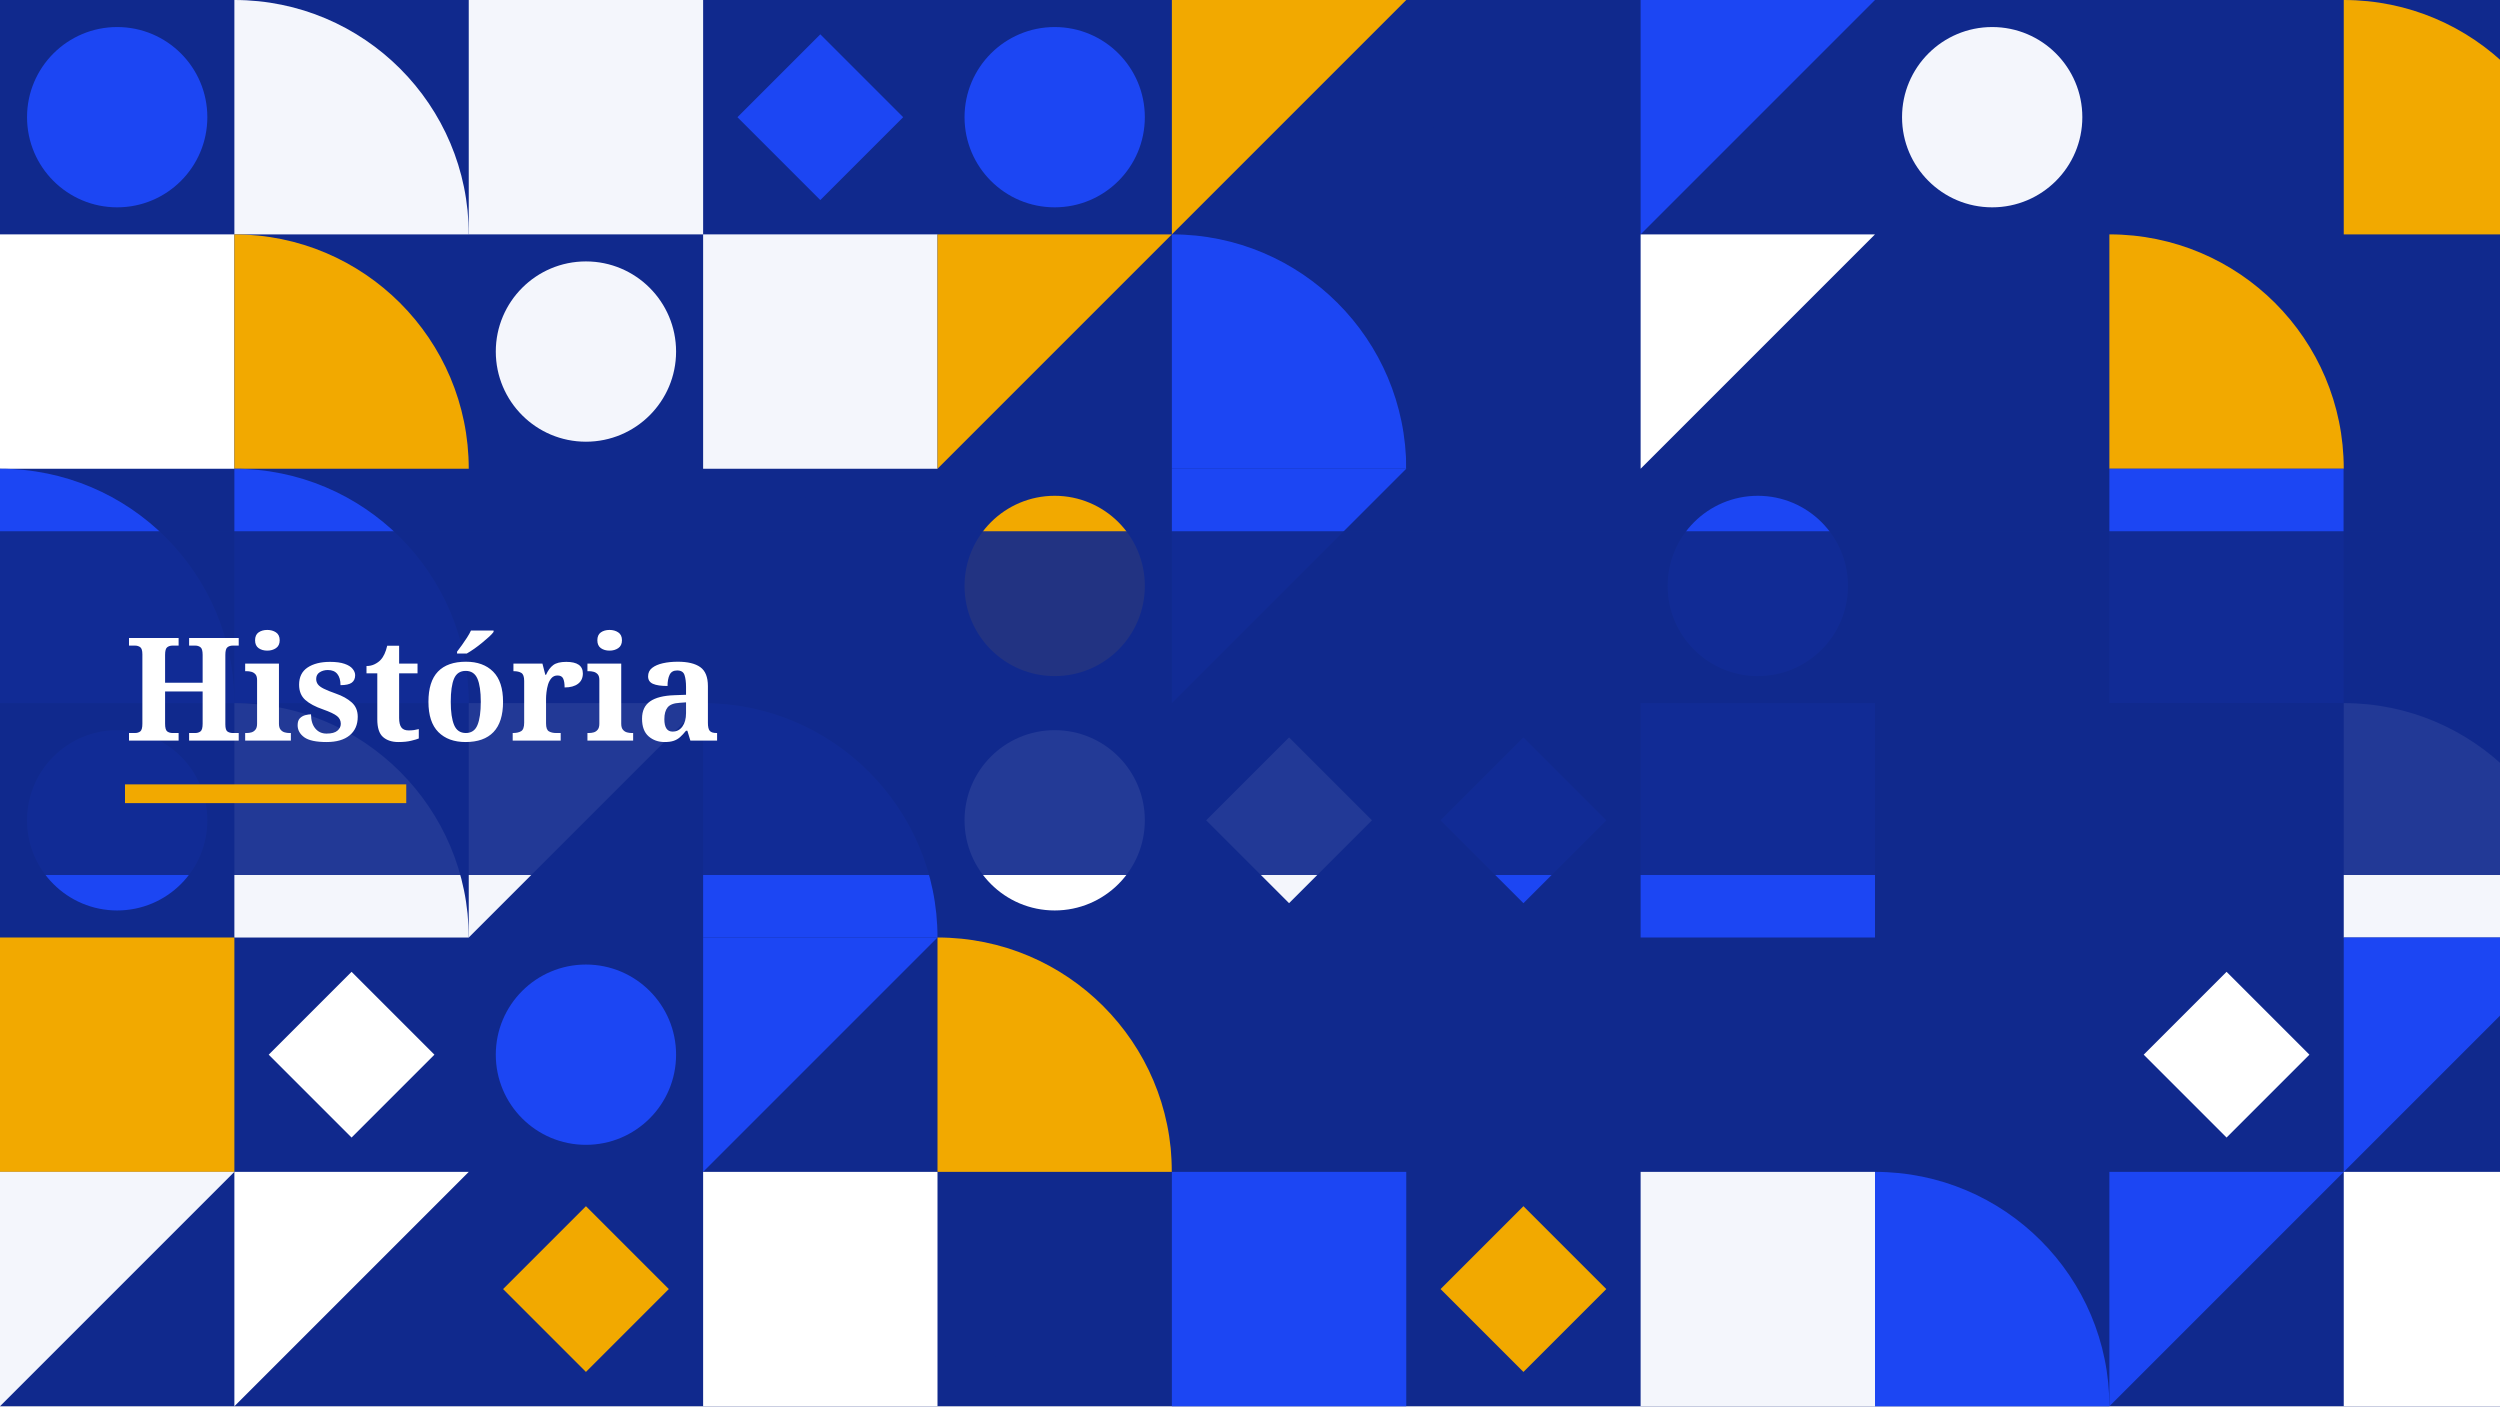
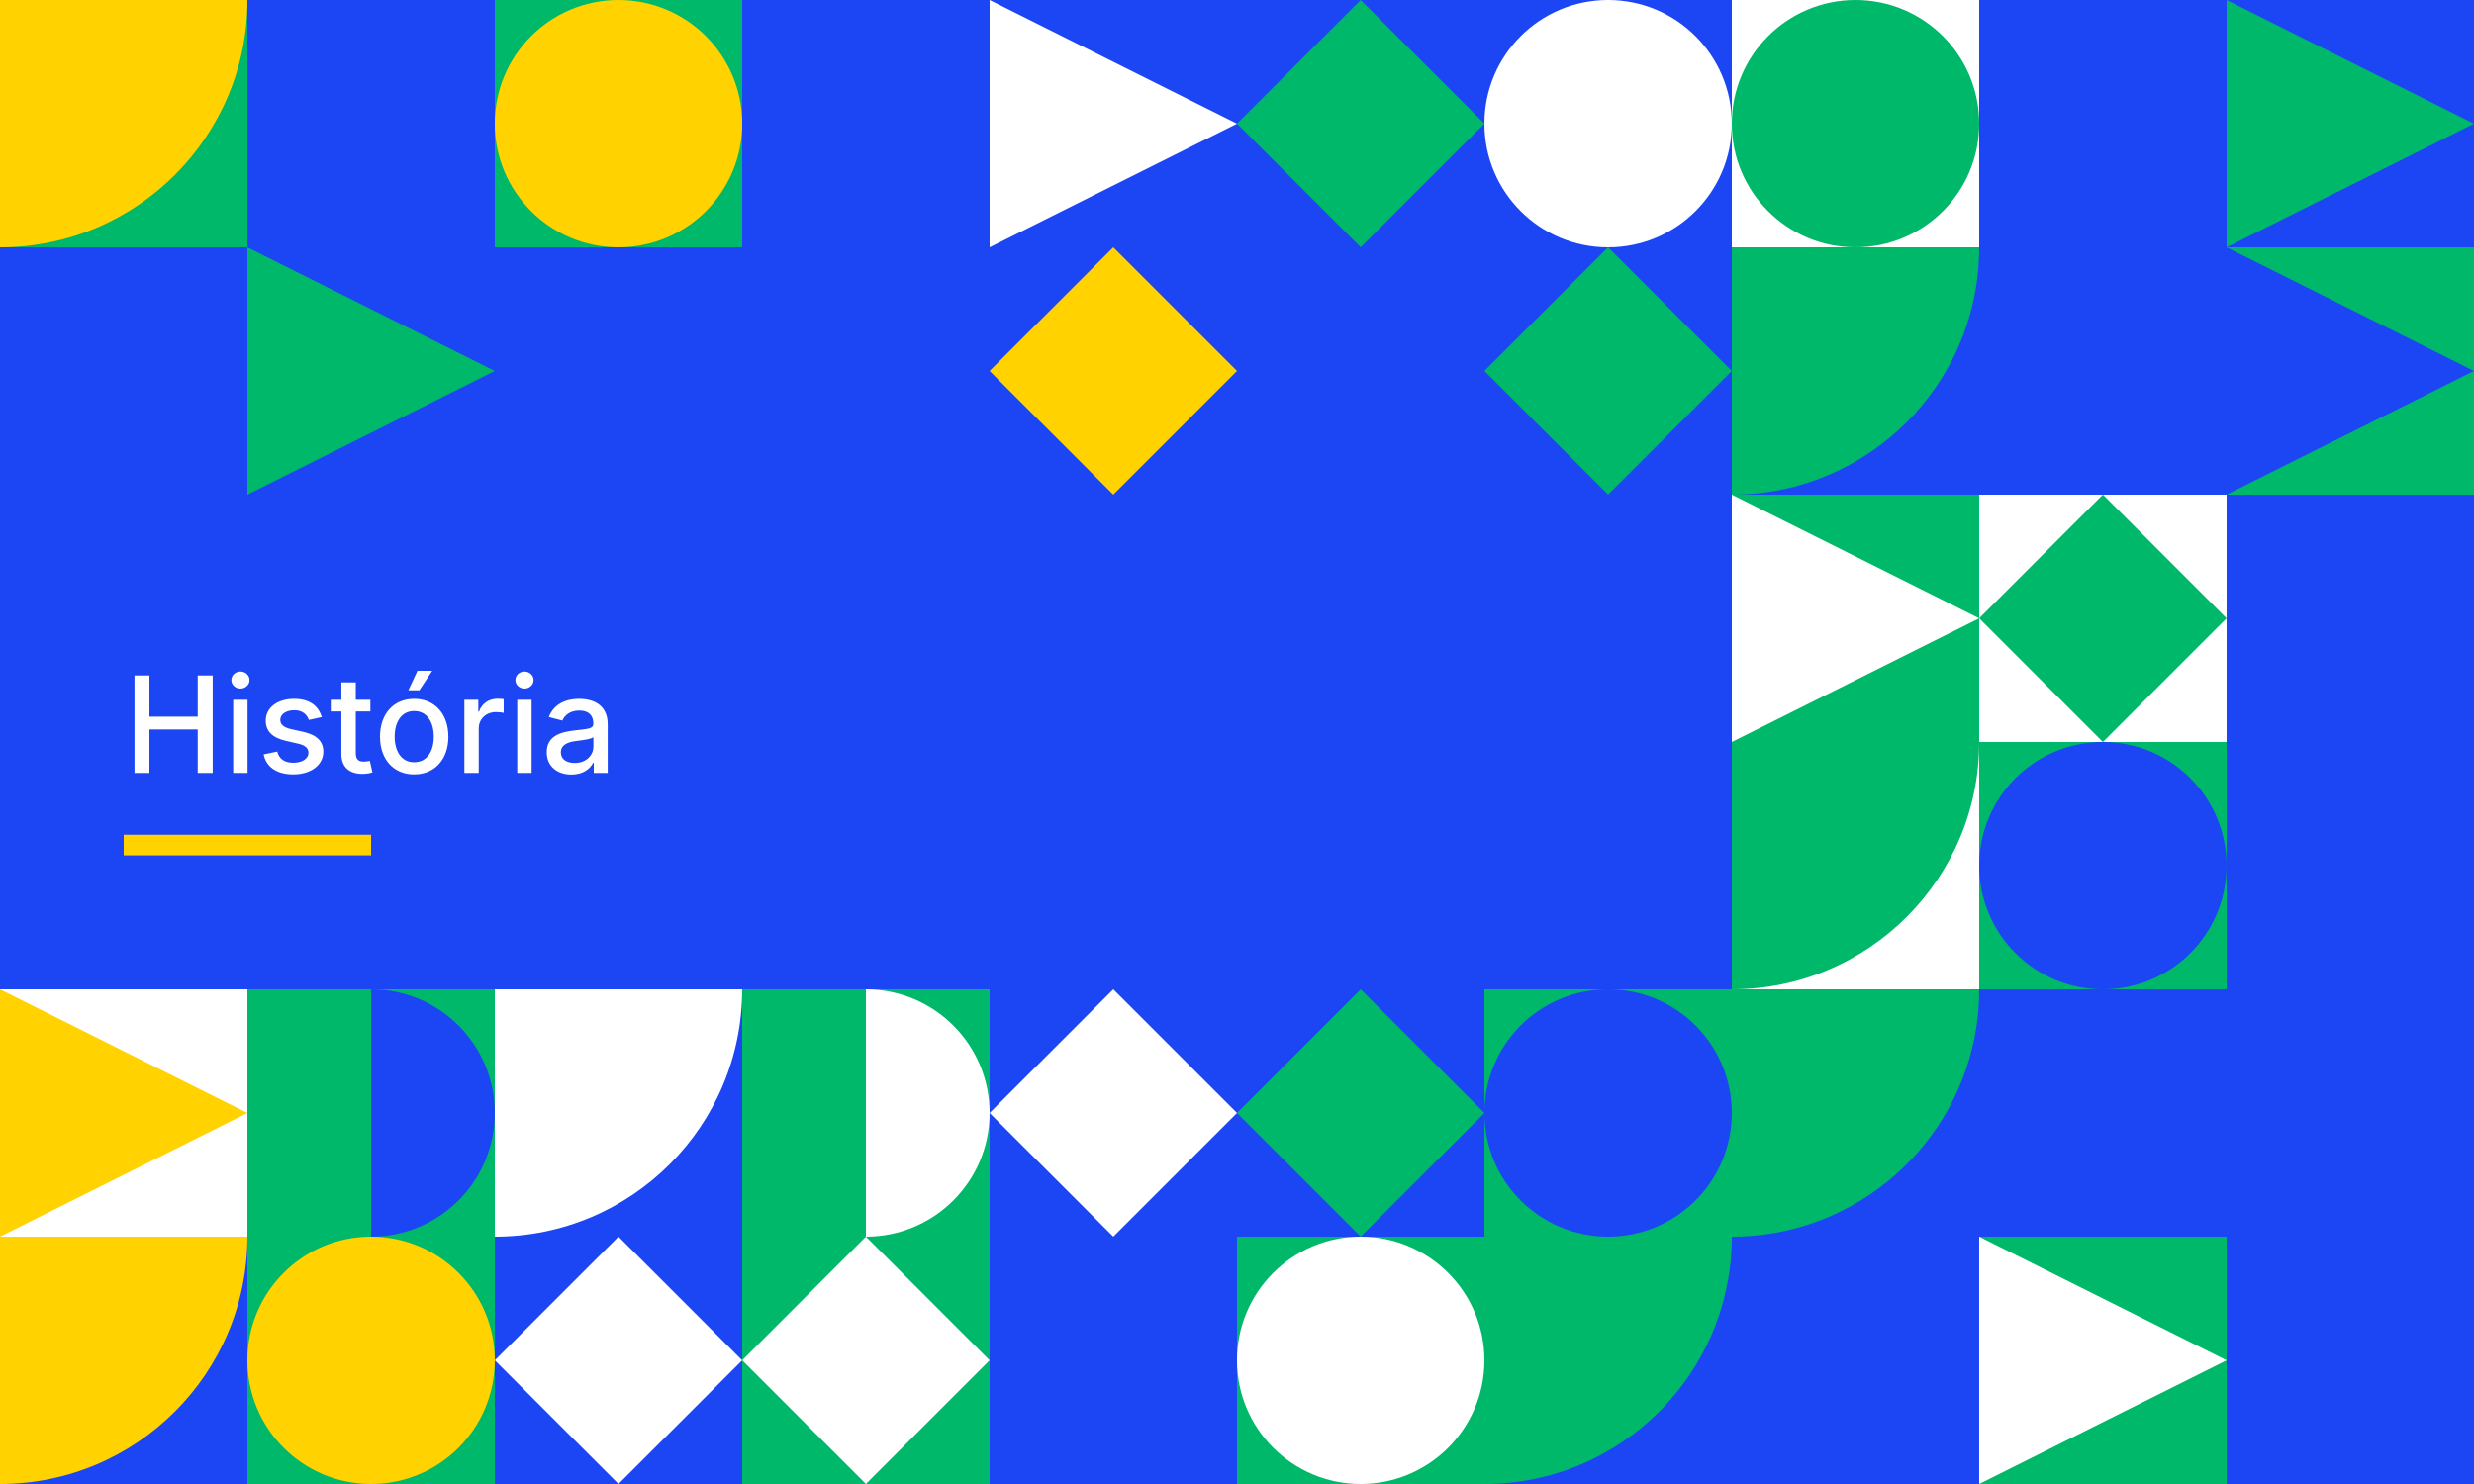
- <svg xmlns="http://www.w3.org/2000/svg" viewBox="0 0 800 450">
-   <rect width="800" height="450" fill="#10298D" />
-   <circle cx="37.5" cy="37.5" r="28.846" fill="#1C46F3" />
-   <rect x="0" y="75" width="75" height="75" fill="#FFFFFF" />
-   <path d="M0 150 A75 75 0 0 1 75 225 L0 225 Z" fill="#1C46F3" />
-   <circle cx="37.5" cy="262.5" r="28.846" fill="#1C46F3" />
-   <rect x="0" y="300" width="75" height="75" fill="#F2A900" />
-   <path d="M0 375 L75 375 L0 450 Z" fill="#F4F6FC" />
-   <path d="M75 0 A75 75 0 0 1 150 75 L75 75 Z" fill="#F4F6FC" />
-   <path d="M75 75 A75 75 0 0 1 150 150 L75 150 Z" fill="#F2A900" />
-   <path d="M75 150 A75 75 0 0 1 150 225 L75 225 Z" fill="#1C46F3" />
-   <path d="M75 225 A75 75 0 0 1 150 300 L75 300 Z" fill="#F4F6FC" />
-   <rect x="93.75" y="318.75" width="37.5" height="37.5" fill="#FFFFFF" transform="rotate(45 112.5 337.5)" />
-   <path d="M75 375 L150 375 L75 450 Z" fill="#FFFFFF" />
-   <rect x="150" y="0" width="75" height="75" fill="#F4F6FC" />
-   <circle cx="187.5" cy="112.5" r="28.846" fill="#F4F6FC" />
-   <circle cx="187.5" cy="187.5" r="28.846" fill="#10298D" />
-   <path d="M150 225 L225 225 L150 300 Z" fill="#F4F6FC" />
-   <circle cx="187.5" cy="337.5" r="28.846" fill="#1C46F3" />
-   <rect x="168.75" y="393.75" width="37.5" height="37.5" fill="#F2A900" transform="rotate(45 187.5 412.5)" />
-   <rect x="243.75" y="18.75" width="37.5" height="37.5" fill="#1C46F3" transform="rotate(45 262.5 37.5)" />
-   <rect x="225" y="75" width="75" height="75" fill="#F4F6FC" />
-   <circle cx="262.5" cy="187.5" r="28.846" fill="#10298D" />
-   <path d="M225 225 A75 75 0 0 1 300 300 L225 300 Z" fill="#1C46F3" />
-   <path d="M225 300 L300 300 L225 375 Z" fill="#1C46F3" />
-   <rect x="225" y="375" width="75" height="75" fill="#FFFFFF" />
-   <circle cx="337.5" cy="37.5" r="28.846" fill="#1C46F3" />
-   <path d="M300 75 L375 75 L300 150 Z" fill="#F2A900" />
-   <circle cx="337.5" cy="187.5" r="28.846" fill="#F2A900" />
-   <circle cx="337.5" cy="262.5" r="28.846" fill="#FFFFFF" />
-   <path d="M300 300 A75 75 0 0 1 375 375 L300 375 Z" fill="#F2A900" />
-   <circle cx="337.5" cy="412.5" r="28.846" fill="#10298D" />
-   <path d="M375 0 L450 0 L375 75 Z" fill="#F2A900" />
-   <path d="M375 75 A75 75 0 0 1 450 150 L375 150 Z" fill="#1C46F3" />
-   <path d="M375 150 L450 150 L375 225 Z" fill="#1C46F3" />
-   <rect x="393.75" y="243.75" width="37.5" height="37.5" fill="#F4F6FC" transform="rotate(45 412.5 262.5)" />
-   <path d="M375 300 A75 75 0 0 1 450 375 L375 375 Z" fill="#10298D" />
-   <rect x="375" y="375" width="75" height="75" fill="#1C46F3" />
-   <circle cx="487.5" cy="37.5" r="28.846" fill="#10298D" />
-   <path d="M450 75 A75 75 0 0 1 525 150 L450 150 Z" fill="#10298D" />
-   <rect x="450" y="150" width="75" height="75" fill="#10298D" />
-   <rect x="468.75" y="243.75" width="37.5" height="37.5" fill="#1C46F3" transform="rotate(45 487.5 262.5)" />
-   <rect x="468.75" y="318.75" width="37.5" height="37.5" fill="#10298D" transform="rotate(45 487.5 337.5)" />
-   <rect x="468.75" y="393.75" width="37.5" height="37.5" fill="#F2A900" transform="rotate(45 487.5 412.5)" />
-   <path d="M525 0 L600 0 L525 75 Z" fill="#1C46F3" />
-   <path d="M525 75 L600 75 L525 150 Z" fill="#FFFFFF" />
-   <circle cx="562.5" cy="187.5" r="28.846" fill="#1C46F3" />
-   <rect x="525" y="225" width="75" height="75" fill="#1C46F3" />
-   <rect x="543.75" y="318.75" width="37.5" height="37.5" fill="#10298D" transform="rotate(45 562.5 337.5)" />
-   <rect x="525" y="375" width="75" height="75" fill="#F4F6FC" />
-   <circle cx="637.5" cy="37.5" r="28.846" fill="#F4F6FC" />
-   <rect x="600" y="75" width="75" height="75" fill="#10298D" />
-   <circle cx="637.5" cy="187.5" r="28.846" fill="#10298D" />
-   <rect x="618.75" y="243.75" width="37.5" height="37.5" fill="#10298D" transform="rotate(45 637.5 262.5)" />
-   <rect x="618.75" y="318.75" width="37.5" height="37.5" fill="#10298D" transform="rotate(45 637.5 337.5)" />
-   <path d="M600 375 A75 75 0 0 1 675 450 L600 450 Z" fill="#1C46F3" />
-   <rect x="675" y="0" width="75" height="75" fill="#10298D" />
-   <path d="M675 75 A75 75 0 0 1 750 150 L675 150 Z" fill="#F2A900" />
-   <rect x="675" y="150" width="75" height="75" fill="#1C46F3" />
-   <rect x="675" y="225" width="75" height="75" fill="#10298D" />
-   <rect x="693.75" y="318.75" width="37.5" height="37.5" fill="#FFFFFF" transform="rotate(45 712.5 337.5)" />
-   <path d="M675 375 L750 375 L675 450 Z" fill="#1C46F3" />
-   <path d="M750 0 A75 75 0 0 1 825 75 L750 75 Z" fill="#F2A900" />
-   <circle cx="787.5" cy="112.5" r="28.846" fill="#10298D" />
-   <rect x="750" y="150" width="75" height="75" fill="#10298D" />
-   <path d="M750 225 A75 75 0 0 1 825 300 L750 300 Z" fill="#F4F6FC" />
-   <path d="M750 300 L825 300 L750 375 Z" fill="#1C46F3" />
-   <rect x="750" y="375" width="75" height="75" fill="#FFFFFF" />
-   <rect x="0" y="170.0" width="800" height="110" fill="#10298D" opacity="0.92" />
-   <text x="40" y="237.0" font-family="Georgia, serif" font-size="46" font-weight="700" fill="#FFFFFF">História</text>
-   <rect x="40" y="251.0" width="90" height="6" fill="#F2A900" />
+ <svg xmlns="http://www.w3.org/2000/svg" viewBox="0 0 960 576" width="960" height="576">
+   <rect width="960" height="576" fill="#1c46f3" />
+   <rect x="0" y="0" width="96" height="96" fill="#00b869" />
+   <path d="M0 0 L96 0 A96 96 0 0 1 0 96 Z" fill="#ffd200" />
+   <rect x="0" y="384" width="96" height="96" fill="#ffffff" />
+   <path d="M0 384 L96 432.0 L0 480 Z" fill="#ffd200" />
+   <path d="M0 480 L96 480 A96 96 0 0 1 0 576 Z" fill="#ffd200" />
+   <path d="M96 96 L192 144.0 L96 192 Z" fill="#00b869" />
+   <rect x="96" y="384" width="96" height="96" fill="#00b869" />
+   <path d="M144.0 384 A48.0 48.0 0 0 1 144.0 480 Z" fill="#1c46f3" />
+   <rect x="96" y="480" width="96" height="96" fill="#00b869" />
+   <circle cx="144.0" cy="528.0" r="48.0" fill="#ffd200" />
+   <rect x="192" y="0" width="96" height="96" fill="#00b869" />
+   <circle cx="240.0" cy="48.0" r="48.0" fill="#ffd200" />
+   <path d="M192 384 L288 384 A96 96 0 0 1 192 480 Z" fill="#ffffff" />
+   <path d="M240.0 480 L288 528.0 L240.0 576 L192 528.0 Z" fill="#ffffff" />
+   <rect x="288" y="384" width="96" height="96" fill="#00b869" />
+   <path d="M336.0 384 A48.0 48.0 0 0 1 336.0 480 Z" fill="#ffffff" />
+   <rect x="288" y="480" width="96" height="96" fill="#00b869" />
+   <path d="M336.0 480 L384 528.0 L336.0 576 L288 528.0 Z" fill="#ffffff" />
+   <path d="M384 0 L480 48.0 L384 96 Z" fill="#ffffff" />
+   <path d="M432.0 96 L480 144.0 L432.0 192 L384 144.0 Z" fill="#ffd200" />
+   <path d="M432.0 384 L480 432.0 L432.0 480 L384 432.0 Z" fill="#ffffff" />
+   <path d="M528.0 0 L576 48.0 L528.0 96 L480 48.0 Z" fill="#00b869" />
+   <path d="M528.0 384 L576 432.0 L528.0 480 L480 432.0 Z" fill="#00b869" />
+   <rect x="480" y="480" width="96" height="96" fill="#00b869" />
+   <circle cx="528.0" cy="528.0" r="48.0" fill="#ffffff" />
+   <circle cx="624.0" cy="48.0" r="48.0" fill="#ffffff" />
+   <path d="M624.0 96 L672 144.0 L624.0 192 L576 144.0 Z" fill="#00b869" />
+   <rect x="576" y="384" width="96" height="96" fill="#00b869" />
+   <circle cx="624.0" cy="432.0" r="48.0" fill="#1c46f3" />
+   <path d="M576 480 L672 480 A96 96 0 0 1 576 576 Z" fill="#00b869" />
+   <rect x="672" y="0" width="96" height="96" fill="#ffffff" />
+   <circle cx="720.0" cy="48.0" r="48.0" fill="#00b869" />
+   <path d="M672 96 L768 96 A96 96 0 0 1 672 192 Z" fill="#00b869" />
+   <rect x="672" y="192" width="96" height="96" fill="#00b869" />
+   <path d="M672 192 L768 240.0 L672 288 Z" fill="#ffffff" />
+   <rect x="672" y="288" width="96" height="96" fill="#ffffff" />
+   <path d="M672 288 L768 288 A96 96 0 0 1 672 384 Z" fill="#00b869" />
+   <path d="M672 384 L768 384 A96 96 0 0 1 672 480 Z" fill="#00b869" />
+   <rect x="768" y="192" width="96" height="96" fill="#ffffff" />
+   <path d="M816.0 192 L864 240.0 L816.0 288 L768 240.0 Z" fill="#00b869" />
+   <rect x="768" y="288" width="96" height="96" fill="#00b869" />
+   <circle cx="816.0" cy="336.0" r="48.0" fill="#1c46f3" />
+   <rect x="768" y="480" width="96" height="96" fill="#00b869" />
+   <path d="M768 480 L864 528.0 L768 576 Z" fill="#ffffff" />
+   <path d="M864 0 L960 48.0 L864 96 Z" fill="#00b869" />
+   <rect x="864" y="96" width="96" height="96" fill="#00b869" />
+   <path d="M864 96 L960 144.0 L864 192 Z" fill="#1c46f3" />
+   <rect x="0" y="192" width="672" height="192" fill="#1c46f3" />
+   <text x="48" y="300" font-family="Lexend, Inter, sans-serif" font-weight="500" font-size="52" fill="#ffffff">História</text>
+   <rect x="48" y="324" width="96" height="8" fill="#ffd200" />
</svg>
